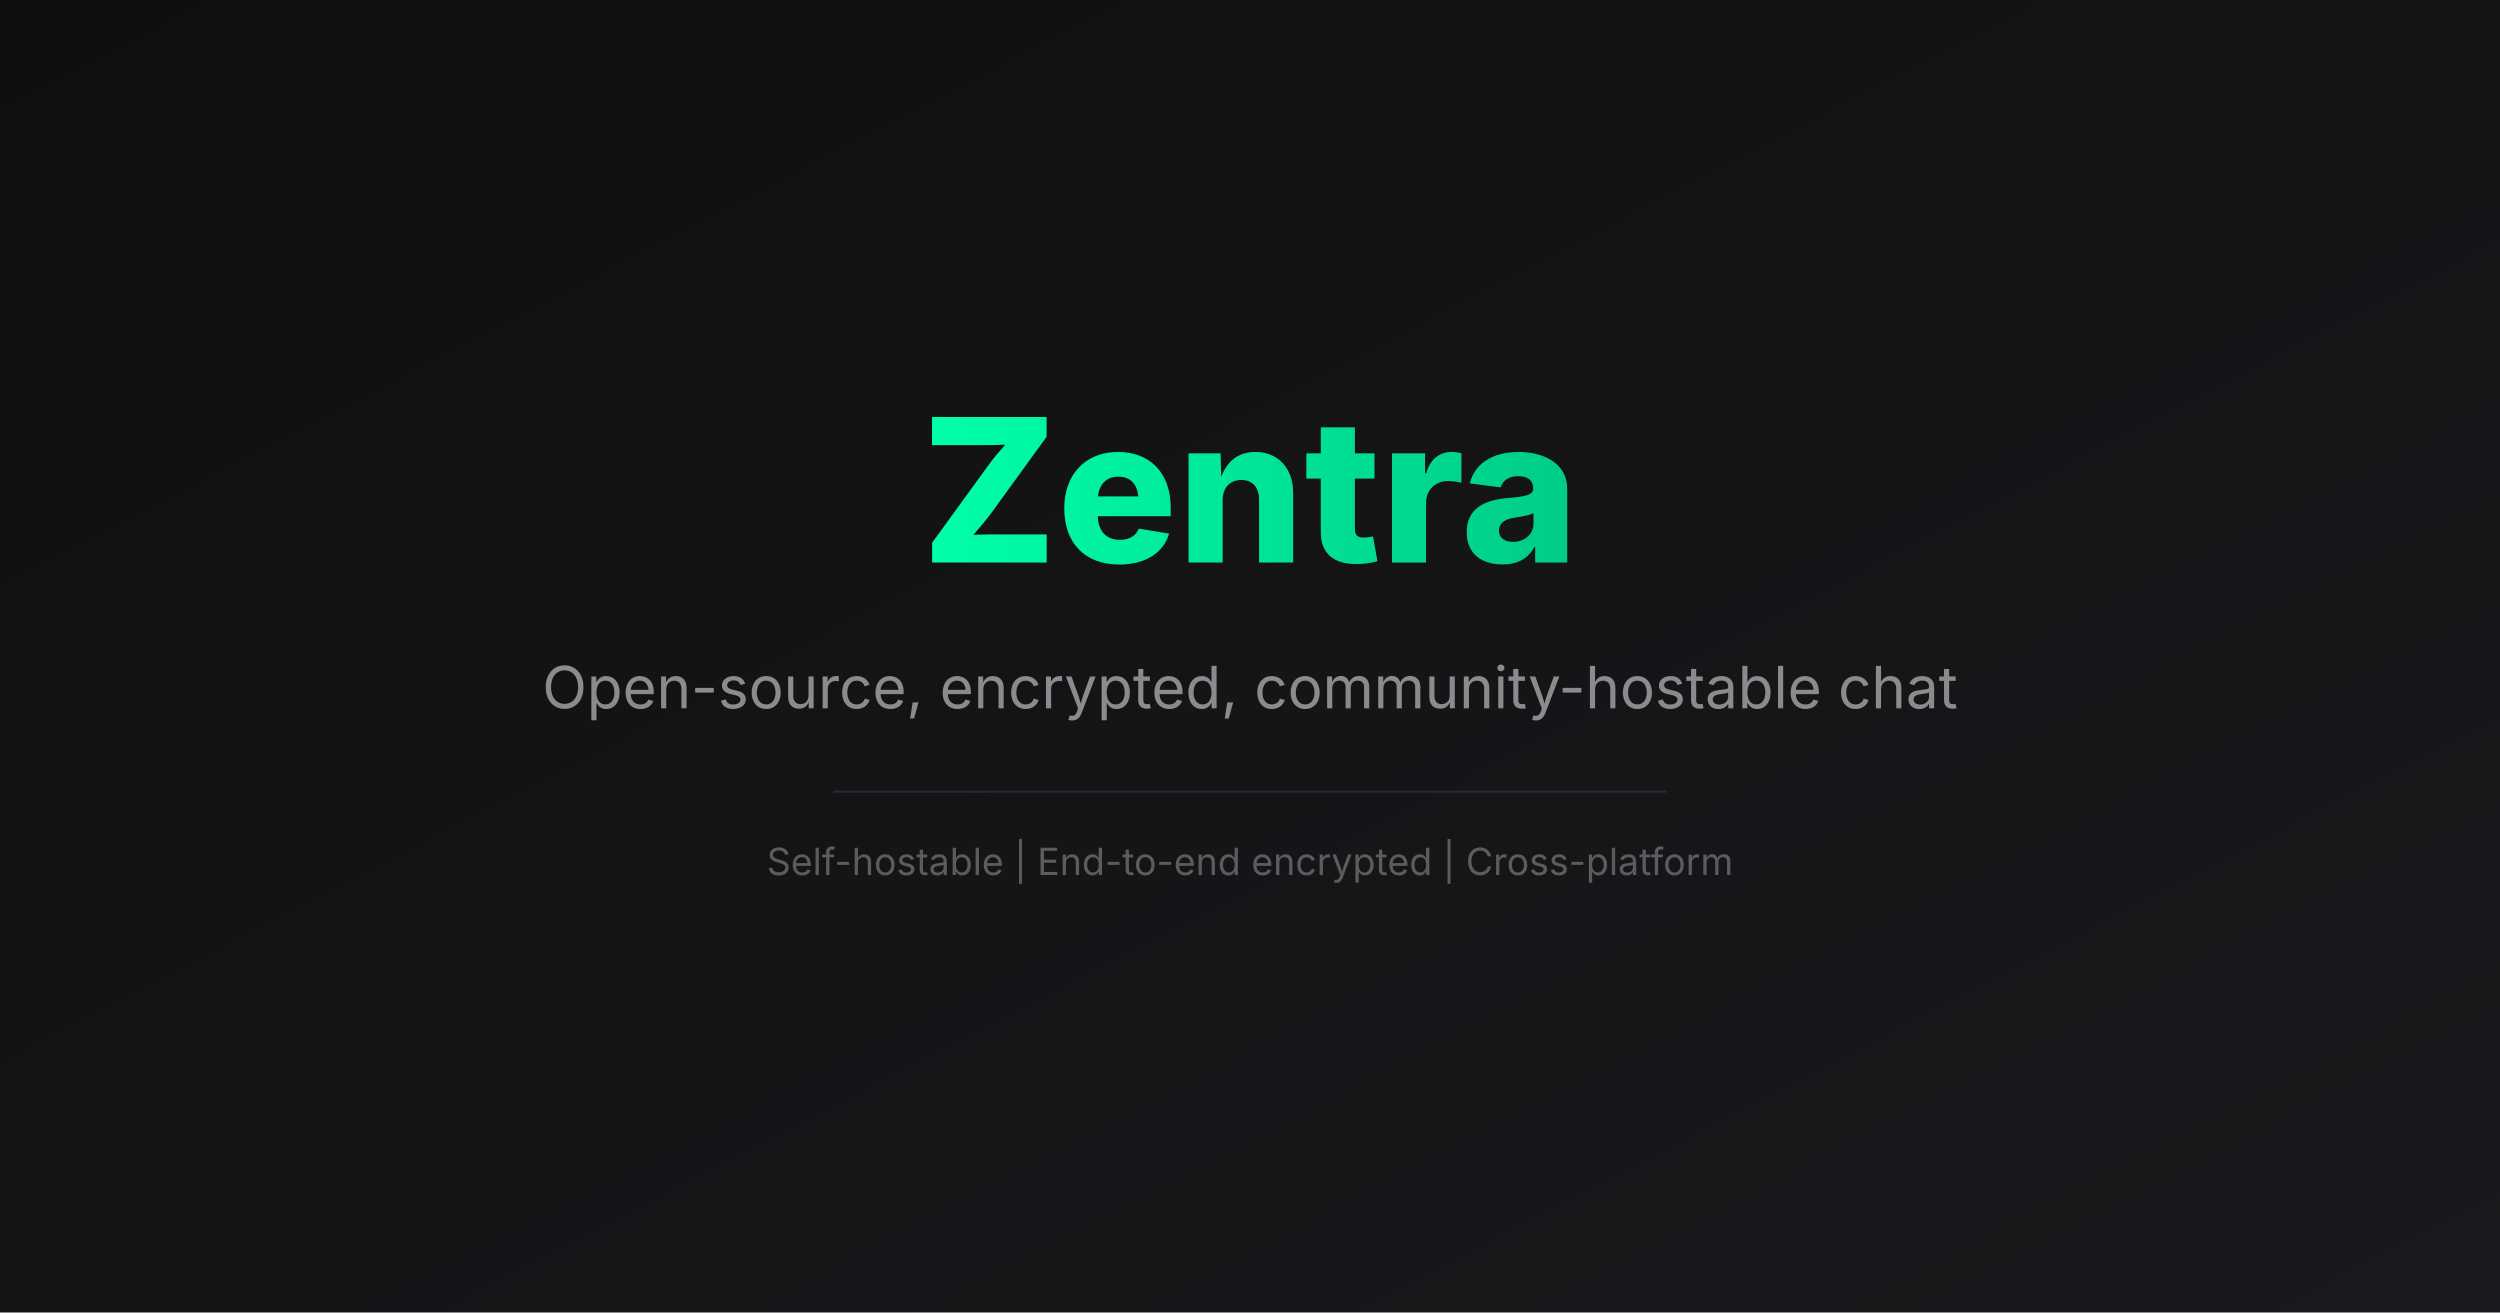
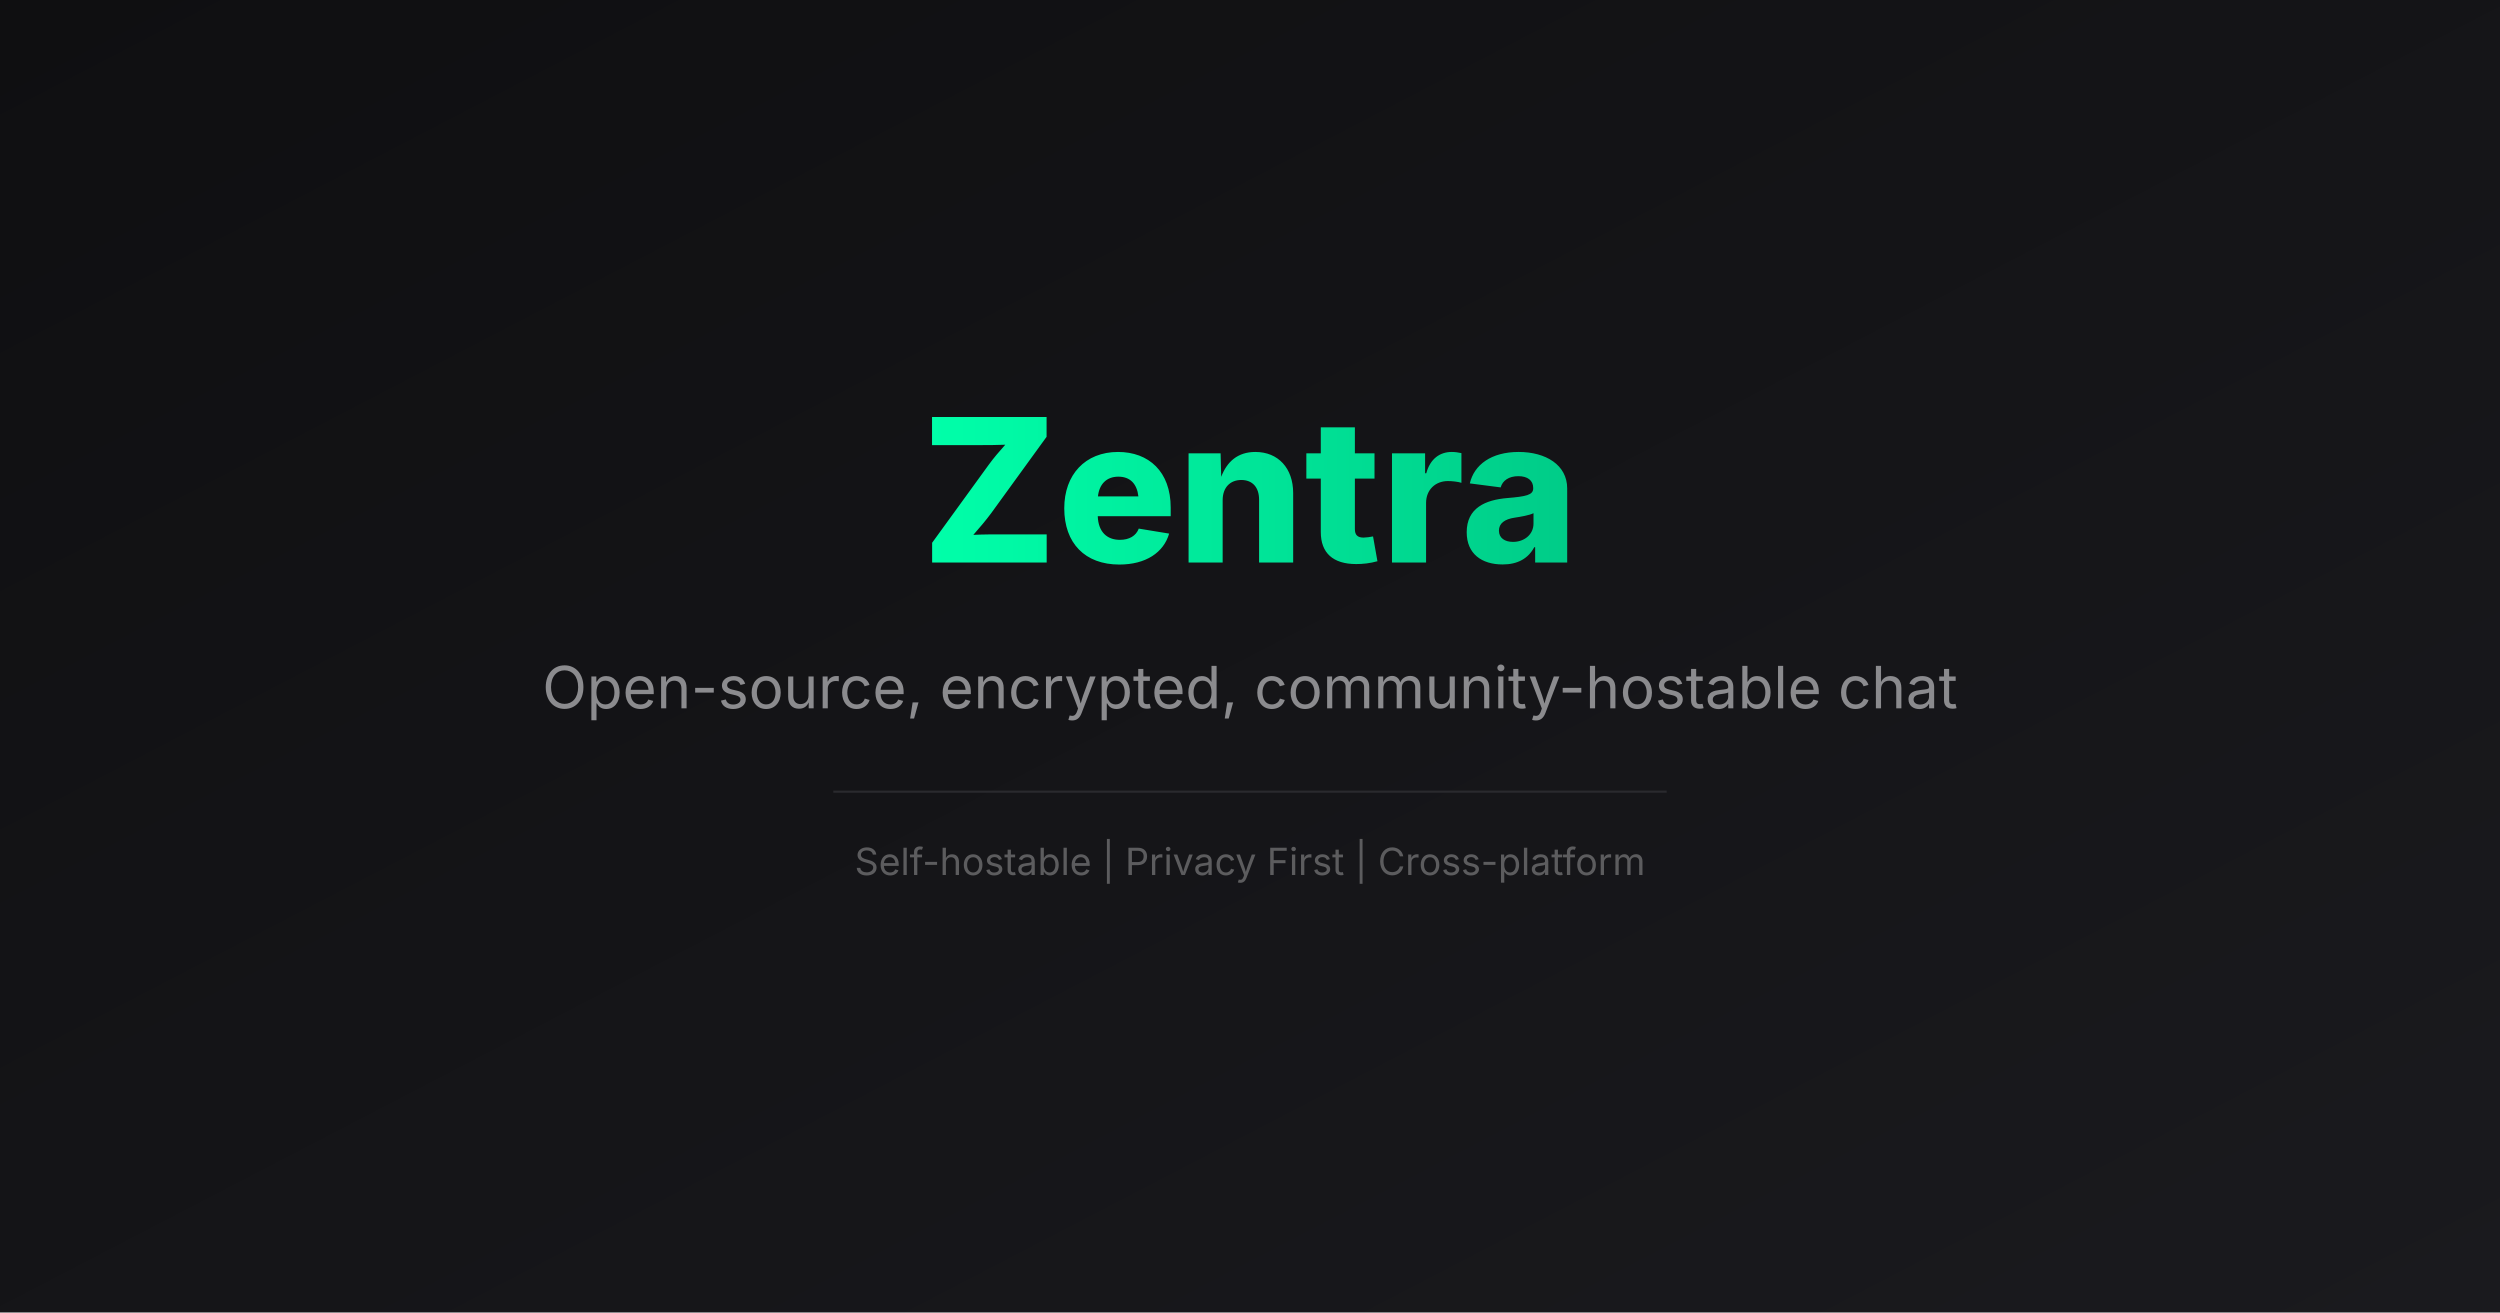
<svg xmlns="http://www.w3.org/2000/svg" width="1200" height="630" viewBox="0 0 1200 630" version="1.1" id="svg6">
  <defs id="defs4">
    <linearGradient id="bg" x1="0" y1="0" x2="1" y2="1">
      <stop offset="0%" stop-color="#0f0f11" id="stop1" />
      <stop offset="100%" stop-color="#1a1a1e" id="stop2" />
    </linearGradient>
    <linearGradient id="glow" x1="0" y1="0" x2="1" y2="0">
      <stop offset="0%" stop-color="#00ffa9" id="stop3" />
      <stop offset="100%" stop-color="#00cc88" id="stop4" />
    </linearGradient>
  </defs>
  <rect width="1200" height="630" fill="url(#bg)" id="rect4" />
  <text x="600" y="270" text-anchor="middle" font-family="system-ui, -apple-system, sans-serif" font-size="96" font-weight="800" fill="url(#glow)" id="text4">Zentra</text>
  <text x="600" y="340" text-anchor="middle" font-family="system-ui, -apple-system, sans-serif" font-size="28" fill="#8b8b8e" id="text5">Open-source, encrypted, community-hostable chat</text>
  <line x1="400" y1="380" x2="800" y2="380" stroke="#2a2a2e" stroke-width="1" id="line5" />
-   <text x="600" y="420" text-anchor="middle" font-family="system-ui, -apple-system, sans-serif" font-size="18" fill="#5c5c5e" id="text6">Self-hostable  |  End-to-end encrypted  |  Cross-platform</text>
+   <text x="600" y="420" text-anchor="middle" font-family="system-ui, -apple-system, sans-serif" font-size="18" fill="#5c5c5e" id="text6">Self-hostable  | Privacy First  |  Cross-platform</text>
</svg>
